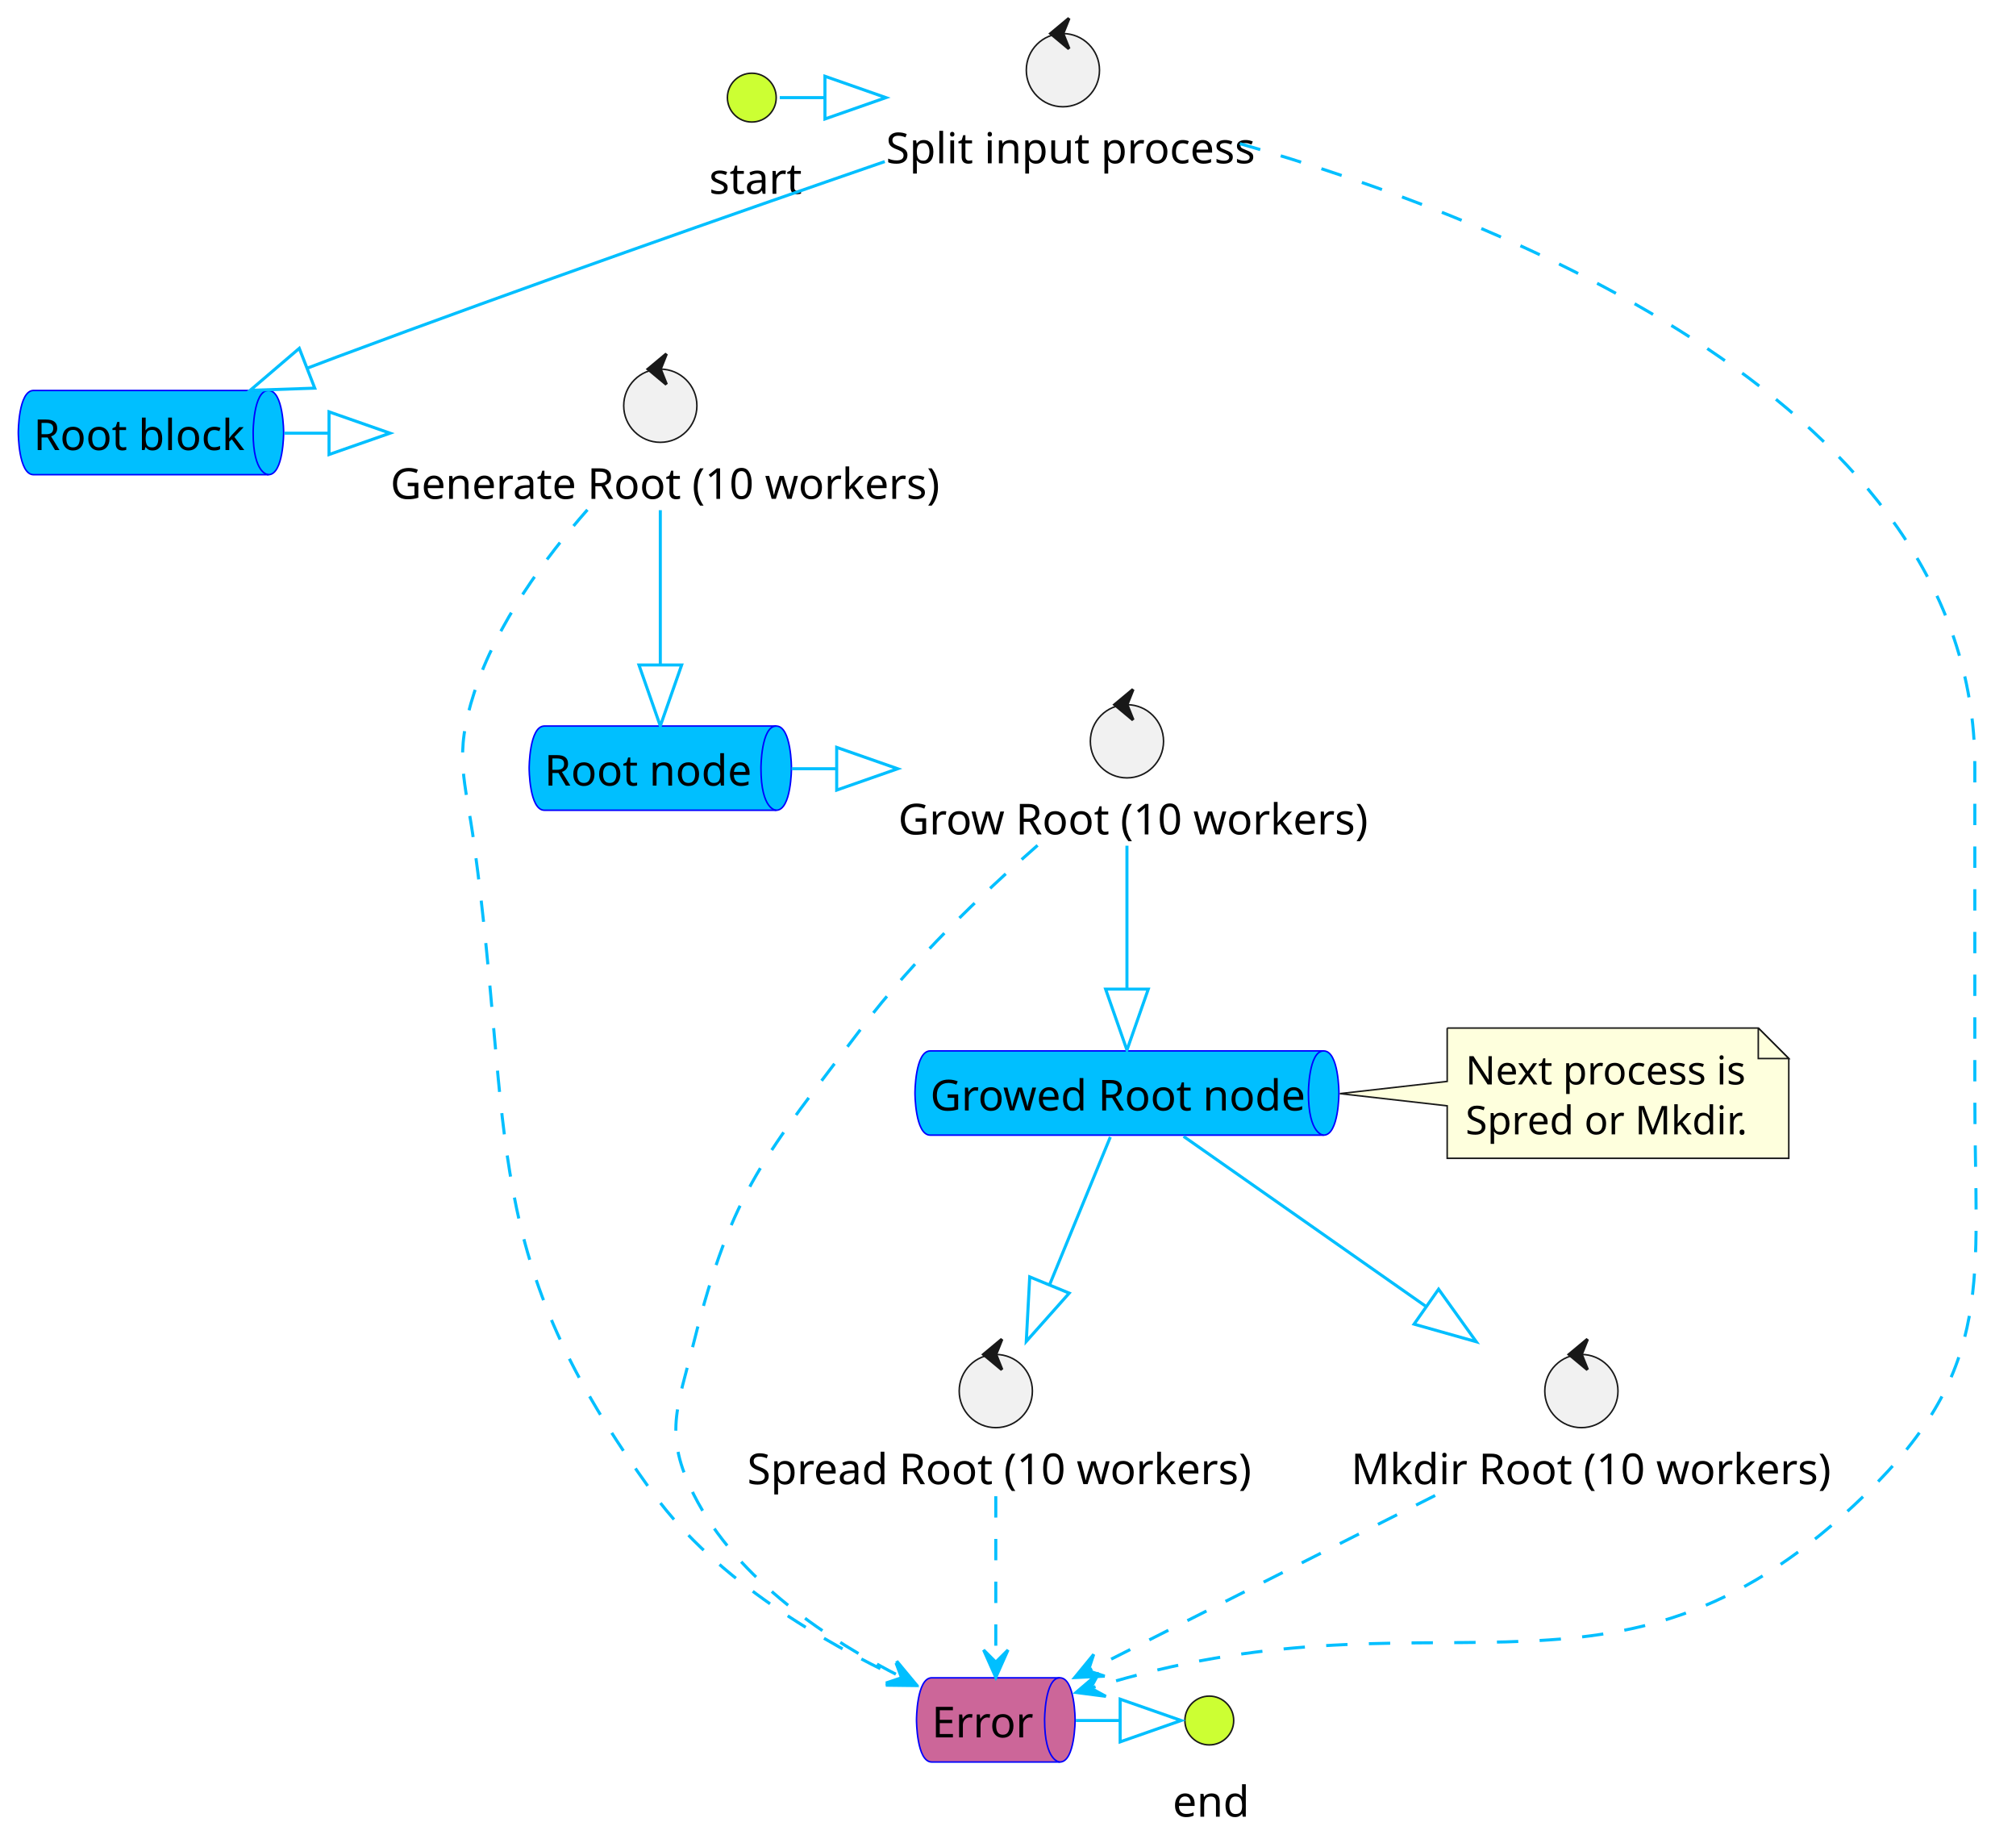
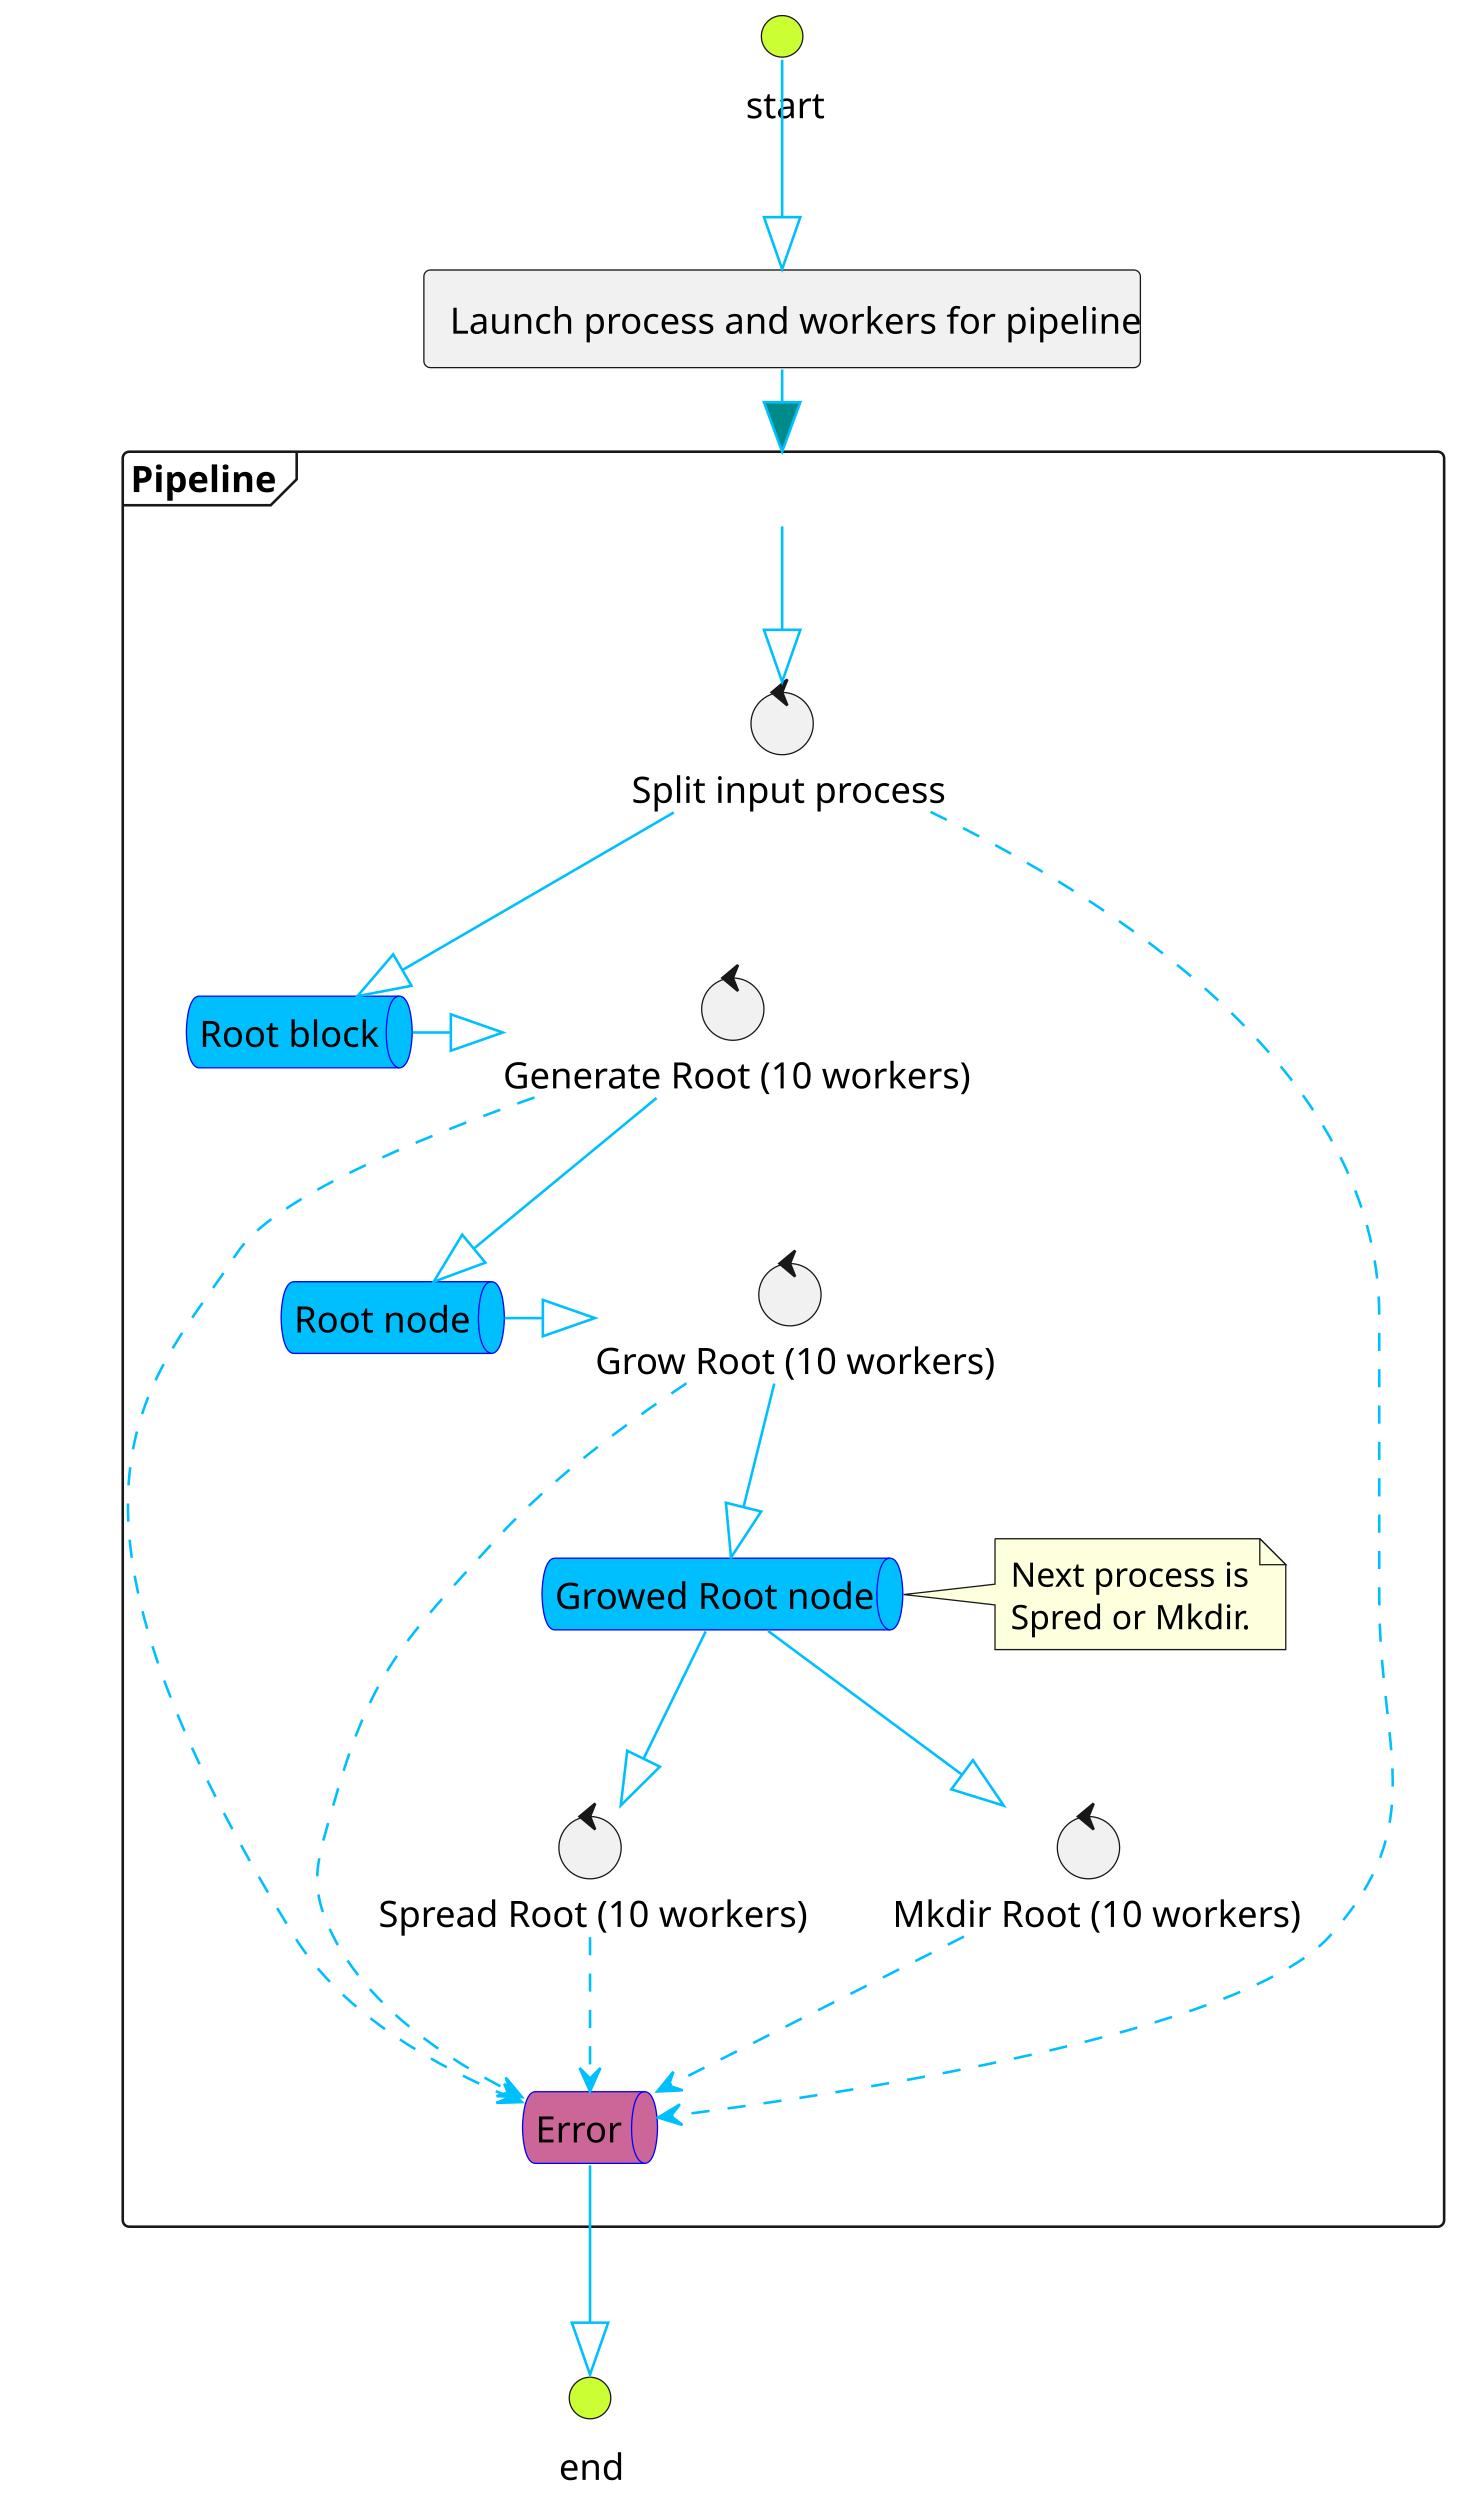
- <svg xmlns="http://www.w3.org/2000/svg" contentStyleType="text/css" height="604px" preserveAspectRatio="none" style="width:661px;height:604px;background:#008B8B;" version="1.1" viewBox="0 0 661 604" width="661px" zoomAndPan="magnify">
+ <svg xmlns="http://www.w3.org/2000/svg" contentStyleType="text/css" height="963px" preserveAspectRatio="none" style="width:562px;height:963px;background:#008B8B;" version="1.1" viewBox="0 0 562 963" width="562px" zoomAndPan="magnify">
  <defs />
  <g>
-     <g id="elem_start">
-       <ellipse cx="246.5" cy="32" fill="#CCFF33" rx="8" ry="8" style="stroke:#181818;stroke-width:0.5;" />
-       <text fill="#000000" font-family="sans-serif" font-size="14" lengthAdjust="spacing" textLength="28" x="232.5" y="63.533">start</text>
+     <g id="cluster_pipeline">
+       <rect fill="none" height="683.72" rx="2.5" ry="2.5" style="stroke:#181818;stroke-width:1.0;" width="509" x="47.28" y="174" />
+       <path d="M114.28,174 L114.28,184.609 L104.28,194.609 L47.28,194.609 " fill="none" style="stroke:#181818;stroke-width:1.0;" />
+       <text fill="#000000" font-family="sans-serif" font-size="14" font-weight="bold" lengthAdjust="spacing" textLength="57" x="50.28" y="189.533">Pipeline</text>
    </g>
    <g id="elem_split_proc">
-       <ellipse cx="348.5" cy="23" fill="#F1F1F1" rx="12" ry="12" style="stroke:#181818;stroke-width:0.5;" />
-       <polygon fill="#181818" points="344.5,11,350.5,6,348.5,11,350.5,16,344.5,11" style="stroke:#181818;stroke-width:1.0;" />
-       <text fill="#000000" font-family="sans-serif" font-size="14" lengthAdjust="spacing" textLength="116" x="290.5" y="53.533">Split input process</text>
+       <ellipse cx="301.28" cy="278.72" fill="#F1F1F1" rx="12" ry="12" style="stroke:#181818;stroke-width:0.5;" />
+       <polygon fill="#181818" points="297.28,266.72,303.28,261.72,301.28,266.72,303.28,271.72,297.28,266.72" style="stroke:#181818;stroke-width:1.0;" />
+       <text fill="#000000" font-family="sans-serif" font-size="14" lengthAdjust="spacing" textLength="116" x="243.28" y="309.253">Split input process</text>
    </g>
    <g id="elem_generate_root_worker">
-       <ellipse cx="216.5" cy="133" fill="#F1F1F1" rx="12" ry="12" style="stroke:#181818;stroke-width:0.5;" />
-       <polygon fill="#181818" points="212.5,121,218.5,116,216.5,121,218.5,126,212.5,121" style="stroke:#181818;stroke-width:1.0;" />
-       <text fill="#000000" font-family="sans-serif" font-size="14" lengthAdjust="spacing" textLength="177" x="128" y="163.533">Generate Root (10 workers)</text>
+       <ellipse cx="282.28" cy="388.72" fill="#F1F1F1" rx="12" ry="12" style="stroke:#181818;stroke-width:0.5;" />
+       <polygon fill="#181818" points="278.28,376.72,284.28,371.72,282.28,376.72,284.28,381.72,278.28,376.72" style="stroke:#181818;stroke-width:1.0;" />
+       <text fill="#000000" font-family="sans-serif" font-size="14" lengthAdjust="spacing" textLength="177" x="193.78" y="419.253">Generate Root (10 workers)</text>
    </g>
    <g id="elem_grow_worker">
-       <ellipse cx="369.5" cy="243" fill="#F1F1F1" rx="12" ry="12" style="stroke:#181818;stroke-width:0.5;" />
-       <polygon fill="#181818" points="365.5,231,371.5,226,369.5,231,371.5,236,365.5,231" style="stroke:#181818;stroke-width:1.0;" />
-       <text fill="#000000" font-family="sans-serif" font-size="14" lengthAdjust="spacing" textLength="150" x="294.5" y="273.533">Grow Root (10 workers)</text>
+       <ellipse cx="304.28" cy="498.72" fill="#F1F1F1" rx="12" ry="12" style="stroke:#181818;stroke-width:0.5;" />
+       <polygon fill="#181818" points="300.28,486.72,306.28,481.72,304.28,486.72,306.28,491.72,300.28,486.72" style="stroke:#181818;stroke-width:1.0;" />
+       <text fill="#000000" font-family="sans-serif" font-size="14" lengthAdjust="spacing" textLength="150" x="229.28" y="529.253">Grow Root (10 workers)</text>
    </g>
    <g id="elem_spread_worker">
-       <ellipse cx="326.5" cy="456" fill="#F1F1F1" rx="12" ry="12" style="stroke:#181818;stroke-width:0.5;" />
-       <polygon fill="#181818" points="322.5,444,328.5,439,326.5,444,328.5,449,322.5,444" style="stroke:#181818;stroke-width:1.0;" />
-       <text fill="#000000" font-family="sans-serif" font-size="14" lengthAdjust="spacing" textLength="163" x="245" y="486.533">Spread Root (10 workers)</text>
+       <ellipse cx="227.28" cy="711.72" fill="#F1F1F1" rx="12" ry="12" style="stroke:#181818;stroke-width:0.5;" />
+       <polygon fill="#181818" points="223.28,699.72,229.28,694.72,227.28,699.72,229.28,704.72,223.28,699.72" style="stroke:#181818;stroke-width:1.0;" />
+       <text fill="#000000" font-family="sans-serif" font-size="14" lengthAdjust="spacing" textLength="163" x="145.78" y="742.253">Spread Root (10 workers)</text>
    </g>
    <g id="elem_mkdir_worker">
-       <ellipse cx="518.5" cy="456" fill="#F1F1F1" rx="12" ry="12" style="stroke:#181818;stroke-width:0.5;" />
-       <polygon fill="#181818" points="514.5,444,520.5,439,518.5,444,520.5,449,514.5,444" style="stroke:#181818;stroke-width:1.0;" />
-       <text fill="#000000" font-family="sans-serif" font-size="14" lengthAdjust="spacing" textLength="151" x="443" y="486.533">Mkdir Root (10 workers)</text>
+       <ellipse cx="419.28" cy="711.72" fill="#F1F1F1" rx="12" ry="12" style="stroke:#181818;stroke-width:0.5;" />
+       <polygon fill="#181818" points="415.28,699.72,421.28,694.72,419.28,699.72,421.28,704.72,415.28,699.72" style="stroke:#181818;stroke-width:1.0;" />
+       <text fill="#000000" font-family="sans-serif" font-size="14" lengthAdjust="spacing" textLength="151" x="343.78" y="742.253">Mkdir Root (10 workers)</text>
    </g>
    <g id="elem_split_q">
-       <path d="M11,128 L88,128 C93,128 93,141.805 93,141.805 C93,141.805 93,155.609 88,155.609 L11,155.609 C6,155.609 6,141.805 6,141.805 C6,141.805 6,128 11,128 " fill="#00BFFF" style="stroke:#0000FF;stroke-width:0.5;" />
-       <path d="M88,128 C83,128 83,141.805 83,141.805 C83,155.609 88,155.609 88,155.609 " fill="none" style="stroke:#0000FF;stroke-width:0.5;" />
-       <text fill="#000000" font-family="sans-serif" font-size="14" lengthAdjust="spacing" textLength="67" x="11" y="147.533">Root block</text>
+       <path d="M76.78,383.72 L153.78,383.72 C158.78,383.72 158.78,397.525 158.78,397.525 C158.78,397.525 158.78,411.329 153.78,411.329 L76.78,411.329 C71.78,411.329 71.78,397.525 71.78,397.525 C71.78,397.525 71.78,383.72 76.78,383.72 " fill="#00BFFF" style="stroke:#0000FF;stroke-width:0.5;" />
+       <path d="M153.78,383.72 C148.78,383.72 148.78,397.525 148.78,397.525 C148.78,411.329 153.78,411.329 153.78,411.329 " fill="none" style="stroke:#0000FF;stroke-width:0.5;" />
+       <text fill="#000000" font-family="sans-serif" font-size="14" lengthAdjust="spacing" textLength="67" x="76.78" y="403.253">Root block</text>
    </g>
    <g id="elem_root_q">
-       <path d="M178.5,238 L254.5,238 C259.5,238 259.5,251.805 259.5,251.805 C259.5,251.805 259.5,265.609 254.5,265.609 L178.5,265.609 C173.5,265.609 173.5,251.805 173.5,251.805 C173.5,251.805 173.5,238 178.5,238 " fill="#00BFFF" style="stroke:#0000FF;stroke-width:0.5;" />
-       <path d="M254.5,238 C249.5,238 249.5,251.805 249.5,251.805 C249.5,265.609 254.5,265.609 254.5,265.609 " fill="none" style="stroke:#0000FF;stroke-width:0.5;" />
-       <text fill="#000000" font-family="sans-serif" font-size="14" lengthAdjust="spacing" textLength="66" x="178.5" y="257.533">Root node</text>
+       <path d="M113.28,493.72 L189.28,493.72 C194.28,493.72 194.28,507.525 194.28,507.525 C194.28,507.525 194.28,521.329 189.28,521.329 L113.28,521.329 C108.28,521.329 108.28,507.525 108.28,507.525 C108.28,507.525 108.28,493.72 113.28,493.72 " fill="#00BFFF" style="stroke:#0000FF;stroke-width:0.5;" />
+       <path d="M189.28,493.72 C184.28,493.72 184.28,507.525 184.28,507.525 C184.28,521.329 189.28,521.329 189.28,521.329 " fill="none" style="stroke:#0000FF;stroke-width:0.5;" />
+       <text fill="#000000" font-family="sans-serif" font-size="14" lengthAdjust="spacing" textLength="66" x="113.28" y="513.253">Root node</text>
    </g>
    <g id="elem_growing_q">
-       <path d="M305,344.5 L434,344.5 C439,344.5 439,358.305 439,358.305 C439,358.305 439,372.109 434,372.109 L305,372.109 C300,372.109 300,358.305 300,358.305 C300,358.305 300,344.5 305,344.5 " fill="#00BFFF" style="stroke:#0000FF;stroke-width:0.5;" />
-       <path d="M434,344.5 C429,344.5 429,358.305 429,358.305 C429,372.109 434,372.109 434,372.109 " fill="none" style="stroke:#0000FF;stroke-width:0.5;" />
-       <text fill="#000000" font-family="sans-serif" font-size="14" lengthAdjust="spacing" textLength="119" x="305" y="364.033">Growed Root node</text>
+       <path d="M213.78,600.22 L342.78,600.22 C347.78,600.22 347.78,614.025 347.78,614.025 C347.78,614.025 347.78,627.829 342.78,627.829 L213.78,627.829 C208.78,627.829 208.78,614.025 208.78,614.025 C208.78,614.025 208.78,600.22 213.78,600.22 " fill="#00BFFF" style="stroke:#0000FF;stroke-width:0.5;" />
+       <path d="M342.78,600.22 C337.78,600.22 337.78,614.025 337.78,614.025 C337.78,627.829 342.78,627.829 342.78,627.829 " fill="none" style="stroke:#0000FF;stroke-width:0.5;" />
+       <text fill="#000000" font-family="sans-serif" font-size="14" lengthAdjust="spacing" textLength="119" x="213.78" y="619.753">Growed Root node</text>
    </g>
-     <g id="elem_GMN12">
-       <path d="M474.5,337 L474.5,354.5 L439.31,358.5 L474.5,362.5 L474.5,379.703 A0,0 0 0 0 474.5,379.703 L586.5,379.703 A0,0 0 0 0 586.5,379.703 L586.5,347 L576.5,337 L474.5,337 A0,0 0 0 0 474.5,337 " fill="#FEFFDD" style="stroke:#181818;stroke-width:0.5;" />
-       <path d="M576.5,337 L576.5,347 L586.5,347 L576.5,337 " fill="#FEFFDD" style="stroke:#181818;stroke-width:0.5;" />
-       <text fill="#000000" font-family="sans-serif" font-size="13" lengthAdjust="spacing" textLength="91" x="480.5" y="355.495">Next process is</text>
-       <text fill="#000000" font-family="sans-serif" font-size="13" lengthAdjust="spacing" textLength="89" x="480.5" y="371.847">Spred or Mkdir.</text>
+     <g id="elem_GMN14">
+       <path d="M383.28,592.72 L383.28,610.22 L348.09,614.22 L383.28,618.22 L383.28,635.423 A0,0 0 0 0 383.28,635.423 L495.28,635.423 A0,0 0 0 0 495.28,635.423 L495.28,602.72 L485.28,592.72 L383.28,592.72 A0,0 0 0 0 383.28,592.72 " fill="#FEFFDD" style="stroke:#181818;stroke-width:0.5;" />
+       <path d="M485.28,592.72 L485.28,602.72 L495.28,602.72 L485.28,592.72 " fill="#FEFFDD" style="stroke:#181818;stroke-width:0.5;" />
+       <text fill="#000000" font-family="sans-serif" font-size="13" lengthAdjust="spacing" textLength="91" x="389.28" y="611.215">Next process is</text>
+       <text fill="#000000" font-family="sans-serif" font-size="13" lengthAdjust="spacing" textLength="89" x="389.28" y="627.567">Spred or Mkdir.</text>
    </g>
    <g id="elem_err">
-       <path d="M305.5,550 L347.5,550 C352.5,550 352.5,563.805 352.5,563.805 C352.5,563.805 352.5,577.609 347.5,577.609 L305.5,577.609 C300.5,577.609 300.5,563.805 300.5,563.805 C300.5,563.805 300.5,550 305.5,550 " fill="#CC6699" style="stroke:#0000FF;stroke-width:0.5;" />
-       <path d="M347.5,550 C342.5,550 342.5,563.805 342.5,563.805 C342.5,577.609 347.5,577.609 347.5,577.609 " fill="none" style="stroke:#0000FF;stroke-width:0.5;" />
-       <text fill="#000000" font-family="sans-serif" font-size="14" lengthAdjust="spacing" textLength="32" x="305.5" y="569.533">Error</text>
+       <path d="M206.28,805.72 L248.28,805.72 C253.28,805.72 253.28,819.525 253.28,819.525 C253.28,819.525 253.28,833.329 248.28,833.329 L206.28,833.329 C201.28,833.329 201.28,819.525 201.28,819.525 C201.28,819.525 201.28,805.72 206.28,805.72 " fill="#CC6699" style="stroke:#0000FF;stroke-width:0.5;" />
+       <path d="M248.28,805.72 C243.28,805.72 243.28,819.525 243.28,819.525 C243.28,833.329 248.28,833.329 248.28,833.329 " fill="none" style="stroke:#0000FF;stroke-width:0.5;" />
+       <text fill="#000000" font-family="sans-serif" font-size="14" lengthAdjust="spacing" textLength="32" x="206.28" y="825.253">Error</text>
+     </g>
+     <g id="elem_start">
+       <ellipse cx="301.28" cy="14" fill="#CCFF33" rx="8" ry="8" style="stroke:#181818;stroke-width:0.5;" />
+       <text fill="#000000" font-family="sans-serif" font-size="14" lengthAdjust="spacing" textLength="28" x="287.28" y="45.533">start</text>
+     </g>
+     <g id="elem_init">
+       <rect fill="#F1F1F1" height="37.609" rx="2.5" ry="2.5" style="stroke:#181818;stroke-width:0.5;" width="276" x="163.28" y="104" />
+       <text fill="#000000" font-family="sans-serif" font-size="14" lengthAdjust="spacing" textLength="256" x="173.28" y="128.533">Launch process and workers for pipeline</text>
    </g>
    <g id="elem_end">
-       <ellipse cx="396.5" cy="564" fill="#CCFF33" rx="8" ry="8" style="stroke:#181818;stroke-width:0.5;" />
-       <text fill="#000000" font-family="sans-serif" font-size="14" lengthAdjust="spacing" textLength="24" x="384.5" y="595.533">end</text>
+       <ellipse cx="227.28" cy="923.72" fill="#CCFF33" rx="8" ry="8" style="stroke:#181818;stroke-width:0.5;" />
+       <text fill="#000000" font-family="sans-serif" font-size="14" lengthAdjust="spacing" textLength="24" x="215.28" y="955.253">end</text>
    </g>
-     <g id="link_start_split_proc">
-       <path d="M255.66,32 C260.56,32 265.46,32 270.35,32 " fill="none" id="start-to-split_proc" style="stroke:#00BFFF;stroke-width:1.0;" />
-       <polygon fill="none" points="270.48,25,290.48,32,270.48,39,270.48,25" style="stroke:#00BFFF;stroke-width:1.0;" />
+     <g id="link_start_init">
+       <path d="M301.28,23.04 C301.28,35.8 301.28,61.49 301.28,83.49 " fill="none" id="start-to-init" style="stroke:#00BFFF;stroke-width:1.0;" />
+       <polygon fill="none" points="308.28,83.66,301.28,103.66,294.28,83.66,308.28,83.66" style="stroke:#00BFFF;stroke-width:1.0;" />
+     </g>
+     <g id="link_init_pipeline">
+       <path d="M301.28,142.33 C301.28,147.87 301.28,154.189 301.28,160.584 C301.28,163.782 301.28,166.999 301.28,170.147 C301.28,170.934 301.28,171.717 301.28,172.494 C301.28,172.883 301.28,173.27 301.28,173.655 C301.28,173.752 301.28,173.848 301.28,173.944 " fill="none" id="init-to-pipeline" style="stroke:#00BFFF;stroke-width:1.0;" />
+       <polygon fill="#008B8B" points="301.28,173.944,308.28,154.944,294.28,154.944,301.28,173.944" style="stroke:#00BFFF;stroke-width:1.0;" />
+     </g>
+     <g id="link_pipeline_split_proc">
+       <path d="M301.28,202.78 C301.28,203.98 301.28,222.83 301.28,242.35 " fill="none" id="pipeline-to-split_proc" style="stroke:#00BFFF;stroke-width:1.0;" />
+       <polygon fill="none" points="308.28,242.62,301.28,262.62,294.28,242.62,308.28,242.62" style="stroke:#00BFFF;stroke-width:1.0;" />
    </g>
    <g id="link_split_proc_split_q">
-       <path d="M290.09,52.97 C241.79,69.63 171.46,94.26 110.5,117 C107.31,118.19 104.03,119.43 100.74,120.69 " fill="none" id="split_proc-to-split_q" style="stroke:#00BFFF;stroke-width:1.0;" />
-       <polygon fill="none" points="103.2,127.24,82.02,127.96,98.13,114.19,103.2,127.24" style="stroke:#00BFFF;stroke-width:1.0;" />
+       <path d="M259.54,312.96 C228.32,331.09 185.89,355.72 155.13,373.58 " fill="none" id="split_proc-to-split_q" style="stroke:#00BFFF;stroke-width:1.0;" />
+       <polygon fill="none" points="158.5,379.72,137.69,383.71,151.47,367.61,158.5,379.72" style="stroke:#00BFFF;stroke-width:1.0;" />
    </g>
    <g id="link_split_q_generate_root_worker">
-       <path d="M93.21,142 C98.08,142 102.96,142 107.84,142 " fill="none" id="split_q-to-generate_root_worker" style="stroke:#00BFFF;stroke-width:1.0;" />
-       <polygon fill="none" points="107.88,135,127.88,142,107.88,149,107.88,135" style="stroke:#00BFFF;stroke-width:1.0;" />
+       <path d="M158.99,397.72 C163.86,397.72 168.74,397.72 173.62,397.72 " fill="none" id="split_q-to-generate_root_worker" style="stroke:#00BFFF;stroke-width:1.0;" />
+       <polygon fill="none" points="173.66,390.72,193.66,397.72,173.66,404.72,173.66,390.72" style="stroke:#00BFFF;stroke-width:1.0;" />
    </g>
    <g id="link_generate_root_worker_root_q">
-       <path d="M216.5,167.24 C216.5,182.2 216.5,201.6 216.5,217.96 " fill="none" id="generate_root_worker-to-root_q" style="stroke:#00BFFF;stroke-width:1.0;" />
-       <polygon fill="none" points="223.5,217.99,216.5,237.99,209.5,217.99,223.5,217.99" style="stroke:#00BFFF;stroke-width:1.0;" />
+       <path d="M252.88,422.96 C232.03,440.15 204.09,463.18 182.78,480.75 " fill="none" id="generate_root_worker-to-root_q" style="stroke:#00BFFF;stroke-width:1.0;" />
+       <polygon fill="none" points="186.95,486.38,167.07,493.71,178.04,475.58,186.95,486.38" style="stroke:#00BFFF;stroke-width:1.0;" />
    </g>
    <g id="link_root_q_grow_worker">
-       <path d="M259.53,252 C264.42,252 269.32,252 274.21,252 " fill="none" id="root_q-to-grow_worker" style="stroke:#00BFFF;stroke-width:1.0;" />
-       <polygon fill="none" points="274.33,245,294.33,252,274.33,259,274.33,245" style="stroke:#00BFFF;stroke-width:1.0;" />
+       <path d="M194.31,507.72 C199.2,507.72 204.1,507.72 208.99,507.72 " fill="none" id="root_q-to-grow_worker" style="stroke:#00BFFF;stroke-width:1.0;" />
+       <polygon fill="none" points="209.11,500.72,229.11,507.72,209.11,514.72,209.11,500.72" style="stroke:#00BFFF;stroke-width:1.0;" />
    </g>
    <g id="link_grow_worker_growing_q">
-       <path d="M369.5,277.24 C369.5,291.17 369.5,308.88 369.5,324.12 " fill="none" id="grow_worker-to-growing_q" style="stroke:#00BFFF;stroke-width:1.0;" />
-       <polygon fill="none" points="376.5,324.24,369.5,344.24,362.5,324.24,376.5,324.24" style="stroke:#00BFFF;stroke-width:1.0;" />
+       <path d="M298.25,532.96 C294.74,547.05 290.27,565.02 286.45,580.37 " fill="none" id="grow_worker-to-growing_q" style="stroke:#00BFFF;stroke-width:1.0;" />
+       <polygon fill="none" points="293.2,582.24,281.58,599.96,279.62,578.86,293.2,582.24" style="stroke:#00BFFF;stroke-width:1.0;" />
    </g>
    <g id="link_growing_q_spread_worker">
-       <path d="M364.05,372.73 C359.03,384.95 351.29,403.76 344.14,421.14 " fill="none" id="growing_q-to-spread_worker" style="stroke:#00BFFF;stroke-width:1.0;" />
-       <polygon fill="none" points="350.57,423.9,336.49,439.73,337.62,418.57,350.57,423.9" style="stroke:#00BFFF;stroke-width:1.0;" />
+       <path d="M271.82,628.45 C265.8,640.8 256.48,659.89 247.92,677.42 " fill="none" id="growing_q-to-spread_worker" style="stroke:#00BFFF;stroke-width:1.0;" />
+       <polygon fill="none" points="254.19,680.54,239.13,695.45,241.61,674.4,254.19,680.54" style="stroke:#00BFFF;stroke-width:1.0;" />
    </g>
    <g id="link_growing_q_mkdir_worker">
-       <path d="M388.07,372.52 C407.81,386.37 439.89,408.87 467.3,428.09 " fill="none" id="growing_q-to-mkdir_worker" style="stroke:#00BFFF;stroke-width:1.0;" />
-       <polygon fill="none" points="471.68,422.61,484.03,439.83,463.64,434.07,471.68,422.61" style="stroke:#00BFFF;stroke-width:1.0;" />
+       <path d="M295.85,628.24 C314.44,642.02 344.61,664.38 370.46,683.54 " fill="none" id="growing_q-to-mkdir_worker" style="stroke:#00BFFF;stroke-width:1.0;" />
+       <polygon fill="none" points="374.76,678.01,386.66,695.55,366.43,689.26,374.76,678.01" style="stroke:#00BFFF;stroke-width:1.0;" />
    </g>
    <g id="link_split_proc_err">
-       <path d="M406.5,47.08 C493.46,72.06 647.5,132.96 647.5,251 C647.5,251 647.5,251 647.5,359.5 C647.5,419.67 654.6,448.02 611.5,490 C532.13,567.33 476.35,520.62 369.5,550 C365.69,551.05 361.71,552.19 357.77,553.35 " fill="none" id="split_proc-to-err" style="stroke:#00BFFF;stroke-width:1.0;stroke-dasharray:7.0,7.0;" />
-       <polygon fill="#00BFFF" points="352.82,554.81,362.587,556.077,357.612,553.384,360.305,548.409,352.82,554.81" style="stroke:#00BFFF;stroke-width:1.0;" />
+       <path d="M358.43,312.74 C426.55,345.64 531.28,411.68 531.28,506.72 C531.28,506.72 531.28,506.72 531.28,615.22 C531.28,673.83 551.47,702.13 512.28,745.72 C478.33,783.48 325.21,806.62 258.5,815.07 " fill="none" id="split_proc-to-err" style="stroke:#00BFFF;stroke-width:1.0;stroke-dasharray:7.0,7.0;" />
+       <polygon fill="#00BFFF" points="253.47,815.7,262.901,818.539,258.43,815.073,261.897,810.603,253.47,815.7" style="stroke:#00BFFF;stroke-width:1.0;" />
    </g>
    <g id="link_generate_root_worker_err">
-       <path d="M192.6,167.11 C178.84,182.75 162.85,204.37 155.5,227 C148.64,248.14 152.51,254.98 155.5,277 C168.73,374.34 156.49,410.72 214.5,490 C235.14,518.21 270.27,538.5 295.69,550.42 " fill="none" id="generate_root_worker-to-err" style="stroke:#00BFFF;stroke-width:1.0;stroke-dasharray:7.0,7.0;" />
-       <polygon fill="#00BFFF" points="300.31,552.55,293.8,545.16,295.766,550.464,290.462,552.43,300.31,552.55" style="stroke:#00BFFF;stroke-width:1.0;" />
+       <path d="M205.88,422.74 C158.79,439.26 104.87,461.9 91.28,482.72 C58.85,532.41 6,571.55 113.28,745.72 C132.19,776.43 169.39,796.55 196.16,807.74 " fill="none" id="generate_root_worker-to-err" style="stroke:#00BFFF;stroke-width:1.0;stroke-dasharray:7.0,7.0;" />
+       <polygon fill="#00BFFF" points="201.03,809.73,194.204,802.63,196.399,807.843,191.186,810.039,201.03,809.73" style="stroke:#00BFFF;stroke-width:1.0;" />
    </g>
    <g id="link_grow_worker_err">
-       <path d="M340.2,277.11 C322.15,292.91 299.33,314.71 282.5,337 C251.23,378.42 240.1,389.66 227.5,440 C222.1,461.56 217.48,470.16 227.5,490 C241.67,518.06 272.27,537.98 295.73,549.85 " fill="none" id="grow_worker-to-err" style="stroke:#00BFFF;stroke-width:1.0;stroke-dasharray:7.0,7.0;" />
-       <polygon fill="#00BFFF" points="300.32,552.12,294.03,544.542,295.839,549.901,290.48,551.711,300.32,552.12" style="stroke:#00BFFF;stroke-width:1.0;" />
+       <path d="M264.41,532.86 C241.3,548.13 212.63,569.35 191.28,592.72 C155.09,632.34 142.82,644.07 128.28,695.72 C122.26,717.11 118.26,725.88 128.28,745.72 C142.45,773.78 173.05,793.7 196.51,805.57 " fill="none" id="grow_worker-to-err" style="stroke:#00BFFF;stroke-width:1.0;stroke-dasharray:7.0,7.0;" />
+       <polygon fill="#00BFFF" points="201.1,807.84,194.81,800.261,196.619,805.621,191.26,807.431,201.1,807.84" style="stroke:#00BFFF;stroke-width:1.0;" />
    </g>
    <g id="link_spread_worker_err">
-       <path d="M326.5,490.48 C326.5,507.27 326.5,529.21 326.5,544.54 " fill="none" id="spread_worker-to-err" style="stroke:#00BFFF;stroke-width:1.0;stroke-dasharray:7.0,7.0;" />
-       <polygon fill="#00BFFF" points="326.5,549.87,330.5,540.87,326.5,544.87,322.5,540.87,326.5,549.87" style="stroke:#00BFFF;stroke-width:1.0;" />
+       <path d="M227.28,746.2 C227.28,762.99 227.28,784.93 227.28,800.26 " fill="none" id="spread_worker-to-err" style="stroke:#00BFFF;stroke-width:1.0;stroke-dasharray:7.0,7.0;" />
+       <polygon fill="#00BFFF" points="227.28,805.59,231.28,796.59,227.28,800.59,223.28,796.59,227.28,805.59" style="stroke:#00BFFF;stroke-width:1.0;" />
    </g>
    <g id="link_mkdir_worker_err">
-       <path d="M470.55,490.23 C435.01,508.18 387.65,532.1 357.11,547.53 " fill="none" id="mkdir_worker-to-err" style="stroke:#00BFFF;stroke-width:1.0;stroke-dasharray:7.0,7.0;" />
-       <polygon fill="#00BFFF" points="352.36,549.93,362.197,549.458,356.826,547.683,358.601,542.311,352.36,549.93" style="stroke:#00BFFF;stroke-width:1.0;" />
+       <path d="M371.33,745.95 C335.79,763.9 288.43,787.82 257.89,803.25 " fill="none" id="mkdir_worker-to-err" style="stroke:#00BFFF;stroke-width:1.0;stroke-dasharray:7.0,7.0;" />
+       <polygon fill="#00BFFF" points="253.14,805.65,262.978,805.178,257.606,803.403,259.382,798.031,253.14,805.65" style="stroke:#00BFFF;stroke-width:1.0;" />
    </g>
    <g id="link_err_end">
-       <path d="M352.75,564 C357.51,564 362.28,564 367.04,564 " fill="none" id="err-to-end" style="stroke:#00BFFF;stroke-width:1.0;" />
-       <polygon fill="none" points="367.27,557,387.27,564,367.27,571,367.27,557" style="stroke:#00BFFF;stroke-width:1.0;" />
+       <path d="M227.28,834.05 C227.28,849.33 227.28,874.81 227.28,894.54 " fill="none" id="err-to-end" style="stroke:#00BFFF;stroke-width:1.0;" />
+       <polygon fill="none" points="234.28,894.69,227.28,914.69,220.28,894.69,234.28,894.69" style="stroke:#00BFFF;stroke-width:1.0;" />
    </g>
  </g>
</svg>
